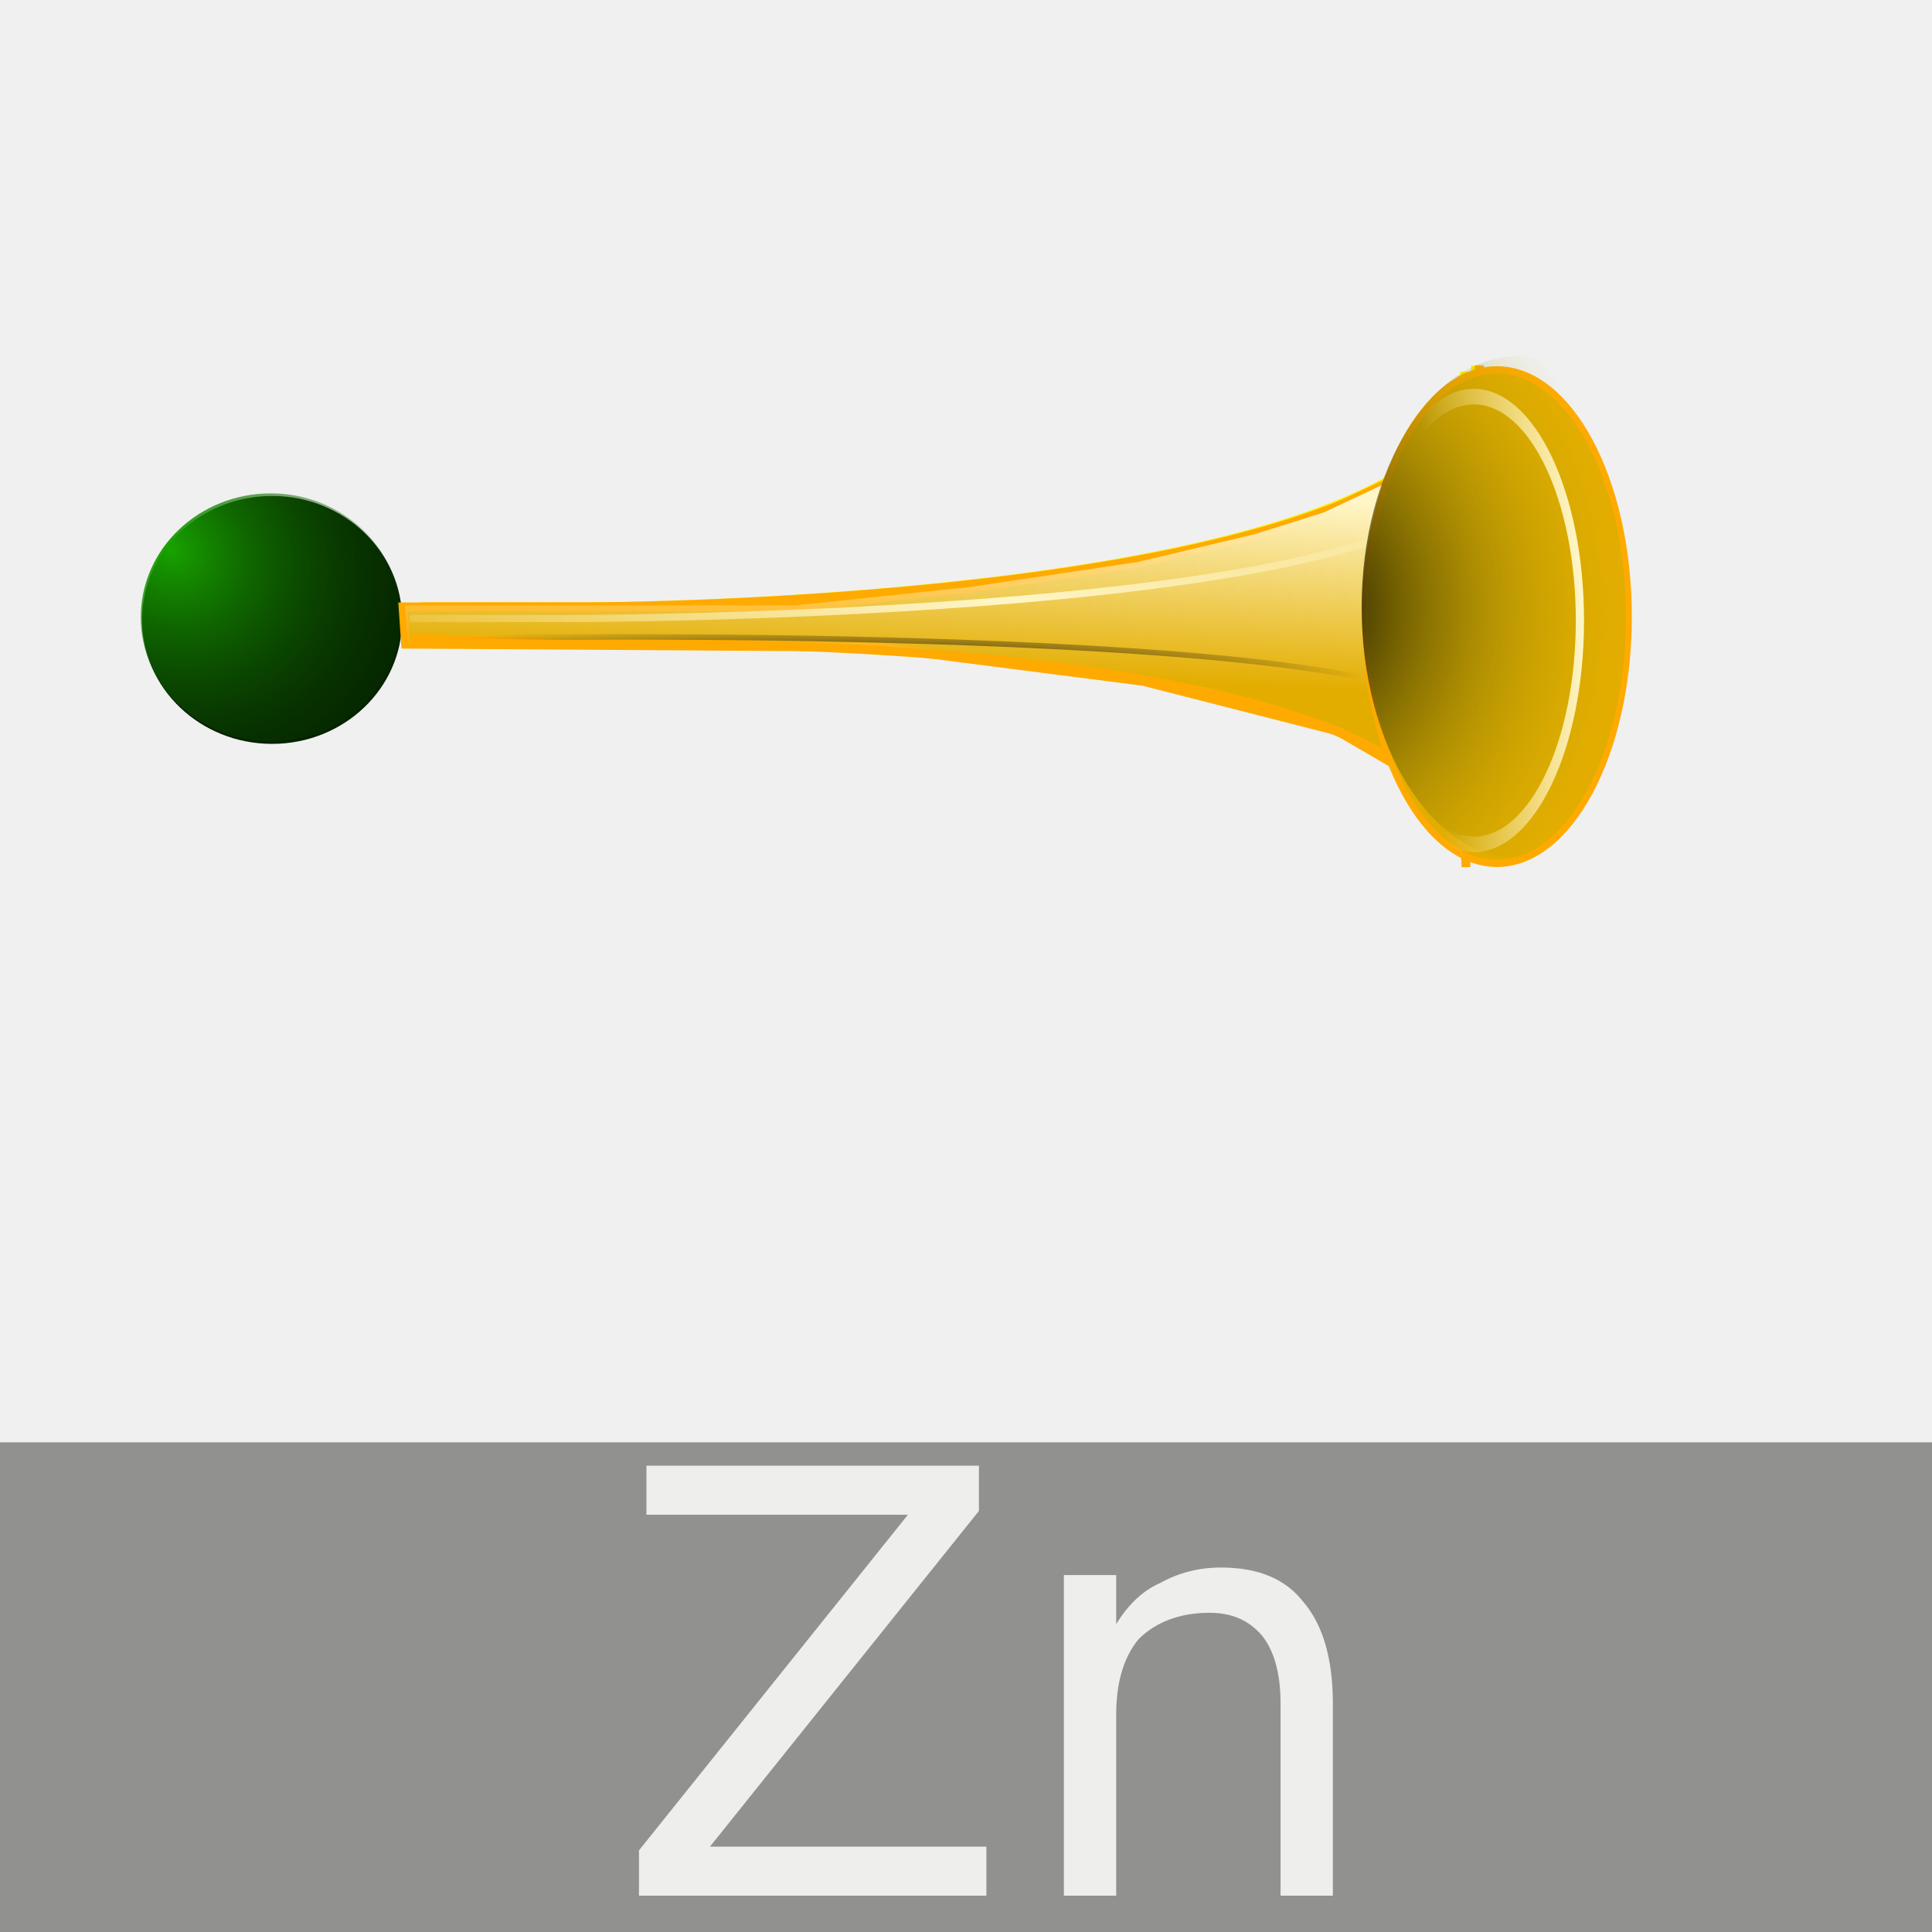
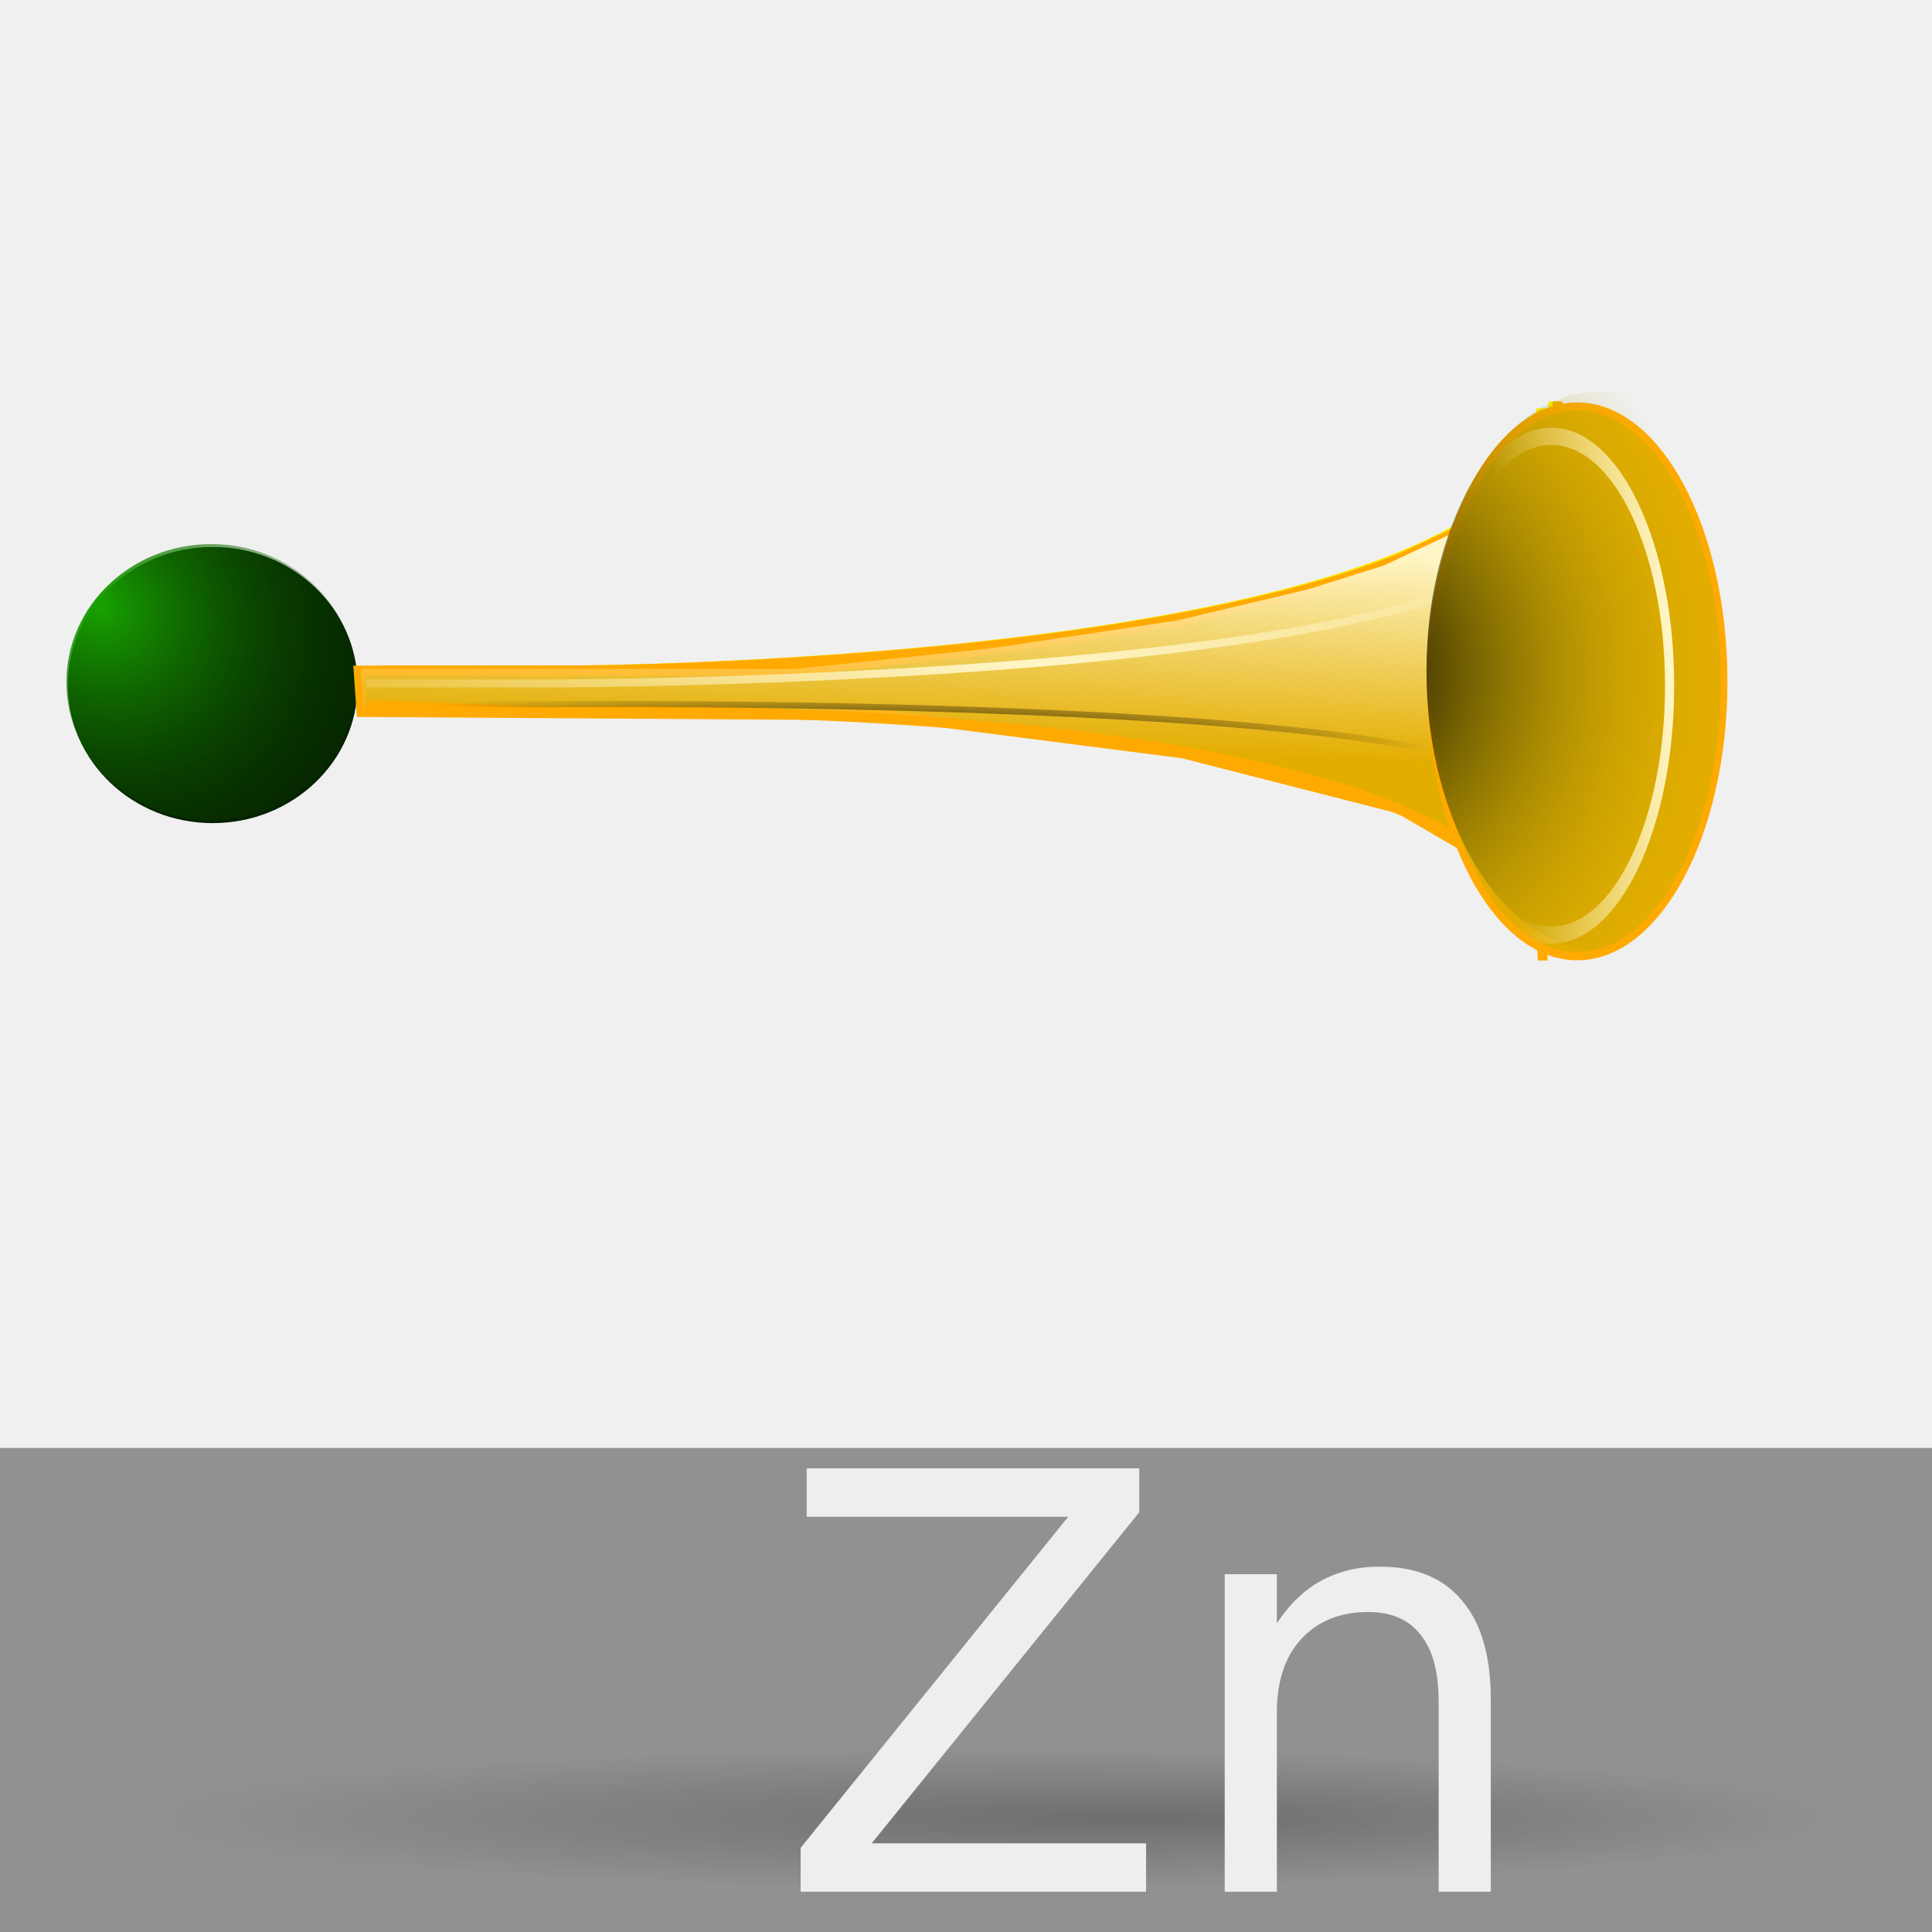
- <svg xmlns="http://www.w3.org/2000/svg" xmlns:xlink="http://www.w3.org/1999/xlink" width="40" height="40" id="svg2" version="1.0">
-   <defs id="defs4">
+ <svg xmlns="http://www.w3.org/2000/svg" xmlns:xlink="http://www.w3.org/1999/xlink" width="32px" height="32px" id="svg5151">
+   <defs id="defs5153">
+     <linearGradient id="linearGradient51022">
+       <stop style="stop-color:#18a300;stop-opacity:1;" offset="0" id="stop51024" />
+       <stop style="stop-color:#052200;stop-opacity:0;" offset="1" id="stop51026" />
+     </linearGradient>
+     <radialGradient xlink:href="#linearGradient51022" id="radialGradient51028" cx="22.896" cy="60.578" fx="22.896" fy="60.578" r="16.252" gradientTransform="matrix(1.867868,1.481332,-1.323117,1.594773,59.35984,-75.02362)" gradientUnits="userSpaceOnUse" />
+     <linearGradient id="linearGradient5110">
+       <stop style="stop-color:#fff6c8;stop-opacity:1;" offset="0" id="stop5112" />
+       <stop style="stop-color:#fff6c8;stop-opacity:0;" offset="1" id="stop5114" />
+     </linearGradient>
+     <linearGradient xlink:href="#linearGradient5110" id="linearGradient14842" gradientUnits="userSpaceOnUse" x1="24.563" y1="10.24" x2="24.399" y2="14.145" gradientTransform="matrix(0.8911894,0,0,0.8911894,-1.497461,-9.175934e-2)" />
+     <linearGradient id="linearGradient15817">
+       <stop style="stop-color:#fff6c8;stop-opacity:1;" offset="0" id="stop15819" />
+       <stop style="stop-color:#fff6c8;stop-opacity:0;" offset="1" id="stop15821" />
+     </linearGradient>
+     <radialGradient xlink:href="#linearGradient15817" id="radialGradient15823" cx="20.843" cy="19.249" fx="20.843" fy="19.249" r="11.03" gradientTransform="matrix(1.232055,-2.7774263e-2,3.0444536e-3,0.1350508,-8.660589,8.962741)" gradientUnits="userSpaceOnUse" />
    <linearGradient id="linearGradient16804">
      <stop style="stop-color:#000000;stop-opacity:1;" offset="0" id="stop16806" />
      <stop style="stop-color:#000000;stop-opacity:0;" offset="1" id="stop16808" />
    </linearGradient>
-     <linearGradient id="linearGradient15817">
-       <stop style="stop-color:#fff6c8;stop-opacity:1;" offset="0" id="stop15819" />
-       <stop style="stop-color:#fff6c8;stop-opacity:0;" offset="1" id="stop15821" />
+     <radialGradient xlink:href="#linearGradient16804" id="radialGradient16810" cx="17.393" cy="12.184" fx="17.393" fy="12.184" r="11.009" gradientTransform="matrix(0.8911894,0,0,7.859585e-2,-1.55316,11.33244)" gradientUnits="userSpaceOnUse" />
+     <linearGradient id="linearGradient38451">
+       <stop style="stop-color:#0d0b00;stop-opacity:1;" offset="0" id="stop38453" />
+       <stop style="stop-color:#b5ae07;stop-opacity:0;" offset="1" id="stop38455" />
    </linearGradient>
+     <radialGradient xlink:href="#linearGradient38451" id="radialGradient51044" gradientUnits="userSpaceOnUse" gradientTransform="matrix(2.727658,-3.7884357e-2,6.3442874e-2,2.203525,-164.0385,-80.65524)" cx="74.862" cy="70.302" fx="74.862" fy="70.302" r="26.982" />
    <linearGradient id="linearGradient7062">
      <stop style="stop-color:#fff6c8;stop-opacity:1;" offset="0" id="stop7064" />
      <stop style="stop-color:#fff6c8;stop-opacity:0;" offset="1" id="stop7066" />
    </linearGradient>
-     <linearGradient id="linearGradient5110">
-       <stop style="stop-color:#fff6c8;stop-opacity:1;" offset="0" id="stop5112" />
-       <stop style="stop-color:#fff6c8;stop-opacity:0;" offset="1" id="stop5114" />
-     </linearGradient>
-     <radialGradient xlink:href="#linearGradient3291" id="radialGradient2490" gradientUnits="userSpaceOnUse" gradientTransform="matrix(2.295788e-3,0,0,1.856081e-4,-0.254325,-6.52033)" cx="63.912" cy="115.709" fx="75.858" fy="115.709" r="63.912" />
-     <linearGradient id="linearGradient51022">
-       <stop style="stop-color:#18a300;stop-opacity:1;" offset="0" id="stop51024" />
-       <stop style="stop-color:#052200;stop-opacity:0;" offset="1" id="stop51026" />
-     </linearGradient>
-     <linearGradient id="linearGradient42119">
-       <stop style="stop-color:#fffee9;stop-opacity:1;" offset="0" id="stop42121" />
-       <stop style="stop-color:#000000;stop-opacity:0.2;" offset="1" id="stop42123" />
-     </linearGradient>
-     <linearGradient id="linearGradient38451">
-       <stop style="stop-color:#0d0b00;stop-opacity:1;" offset="0" id="stop38453" />
-       <stop style="stop-color:#b5ae07;stop-opacity:0;" offset="1" id="stop38455" />
-     </linearGradient>
+     <linearGradient xlink:href="#linearGradient7062" id="linearGradient7068" x1="130.859" y1="77.365" x2="81.342" y2="82.473" gradientUnits="userSpaceOnUse" />
    <linearGradient id="linearGradient3291">
      <stop style="stop-color:#000000;stop-opacity:1" offset="0" id="stop3293" />
      <stop style="stop-color:#000000;stop-opacity:0" offset="1" id="stop3295" />
    </linearGradient>
-     <radialGradient cx="63.912" cy="115.709" r="63.912" fx="75.858" fy="115.709" id="radialGradient2595" xlink:href="#linearGradient3291" gradientUnits="userSpaceOnUse" gradientTransform="matrix(0.20203,0,0,3.957923e-2,-12.13837,-3000.987)" />
-     <radialGradient xlink:href="#linearGradient38451" id="radialGradient38459" cx="71.667" cy="70.126" fx="71.667" fy="70.126" r="26.982" gradientTransform="matrix(1.532906,-0.12183,0.155006,1.409829,-51.99291,-19.69778)" gradientUnits="userSpaceOnUse" />
-     <radialGradient xlink:href="#linearGradient38451" id="radialGradient38465" gradientUnits="userSpaceOnUse" gradientTransform="matrix(1.532906,-0.12183,0.155006,1.409829,-123.1785,-90.35139)" cx="71.667" cy="70.126" fx="71.667" fy="70.126" r="26.982" />
-     <linearGradient xlink:href="#linearGradient42119" id="linearGradient46563" x1="62.012" y1="56.588" x2="63.59" y2="82.465" gradientUnits="userSpaceOnUse" spreadMethod="pad" />
-     <radialGradient xlink:href="#linearGradient38451" id="radialGradient47452" gradientUnits="userSpaceOnUse" gradientTransform="matrix(1.839959,-0.119453,0.186055,1.382321,-84.75039,-18.43196)" cx="71.667" cy="70.126" fx="71.667" fy="70.126" r="26.982" />
-     <linearGradient xlink:href="#linearGradient42119" id="linearGradient48359" gradientUnits="userSpaceOnUse" spreadMethod="pad" x1="62.012" y1="56.588" x2="63.59" y2="82.465" gradientTransform="translate(5.79897e-6,6.835663e-7)" />
-     <radialGradient xlink:href="#linearGradient38451" id="radialGradient48361" gradientUnits="userSpaceOnUse" gradientTransform="matrix(1.839959,-0.119453,0.186055,1.382321,-100.5222,-15.89051)" cx="71.667" cy="70.126" fx="71.667" fy="70.126" r="26.982" />
-     <radialGradient xlink:href="#linearGradient51022" id="radialGradient51028" cx="22.896" cy="60.578" fx="22.896" fy="60.578" r="16.252" gradientTransform="matrix(1.867868,1.481332,-1.323117,1.594773,59.35984,-75.02362)" gradientUnits="userSpaceOnUse" />
-     <radialGradient xlink:href="#linearGradient38451" id="radialGradient51044" gradientUnits="userSpaceOnUse" gradientTransform="matrix(2.727658,-3.7884357e-2,6.3442874e-2,2.203525,-164.0385,-80.65524)" cx="74.862" cy="70.302" fx="74.862" fy="70.302" r="26.982" />
-     <linearGradient xlink:href="#linearGradient7062" id="linearGradient7068" x1="130.859" y1="77.365" x2="81.342" y2="82.473" gradientUnits="userSpaceOnUse" />
-     <linearGradient xlink:href="#linearGradient5110" id="linearGradient14842" gradientUnits="userSpaceOnUse" x1="24.563" y1="10.24" x2="24.399" y2="14.145" />
-     <radialGradient xlink:href="#linearGradient15817" id="radialGradient15823" cx="20.843" cy="19.249" fx="20.843" fy="19.249" r="11.03" gradientTransform="matrix(1.382484,-3.1165388e-2,3.416169e-3,0.1515399,-8.037718,10.16002)" gradientUnits="userSpaceOnUse" />
-     <radialGradient xlink:href="#linearGradient16804" id="radialGradient16810" cx="17.393" cy="12.184" fx="17.393" fy="12.184" r="11.009" gradientTransform="matrix(1,0,0,8.8192083e-2,-6.25e-2,12.81904)" gradientUnits="userSpaceOnUse" />
+     <radialGradient cx="63.912" cy="115.709" r="63.912" fx="75.858" fy="115.709" id="radialGradient2595" xlink:href="#linearGradient3291" gradientUnits="userSpaceOnUse" gradientTransform="matrix(1,0,0,0.197802,0,92.82166)" />
  </defs>
  <g id="layer1">
-     <path style="opacity:1;fill:#052200;fill-opacity:1;fill-rule:evenodd;stroke:none;stroke-width:6.168;stroke-linecap:square;stroke-linejoin:round;stroke-miterlimit:4;stroke-dasharray:none;stroke-dashoffset:0;stroke-opacity:1" id="path49248" d="M 50.809 63.846 A 16.252 15.148 0 1 1  18.304,63.846 A 16.252 15.148 0 1 1  50.809 63.846 z" transform="matrix(0.165646,0,0,0.169426,-9.098355e-2,2.017539)" />
-     <path style="opacity:1;fill:url(#radialGradient51028);fill-opacity:1;fill-rule:evenodd;stroke:none;stroke-width:6.168;stroke-linecap:square;stroke-linejoin:round;stroke-miterlimit:4;stroke-dasharray:none;stroke-dashoffset:0;stroke-opacity:1" id="path50135" d="M 50.809 63.846 A 16.252 15.148 0 1 1  18.304,63.846 A 16.252 15.148 0 1 1  50.809 63.846 z" transform="matrix(0.165646,0,0,0.169426,-0.11712,1.964071)" />
-     <path style="fill:none;fill-opacity:0.75;fill-rule:evenodd;stroke:#faef00;stroke-width:0.186px;stroke-linecap:butt;stroke-linejoin:miter;stroke-opacity:1" d="M 30.55,7.564 C 30.603,12.566 12.045,12.566 12.045,12.566 L 8.676,12.566" id="path33131" />
-     <path style="fill:none;fill-opacity:0.75;fill-rule:evenodd;stroke:#faef00;stroke-width:0.184px;stroke-linecap:butt;stroke-linejoin:miter;stroke-opacity:1" d="M 30.498,17.826 C 30.498,12.695 12.163,13.208 12.163,13.208 L 8.675,13.08" id="path33133" />
-     <path style="fill:none;fill-opacity:1;fill-rule:evenodd;stroke:#faef00;stroke-width:0.184px;stroke-linecap:butt;stroke-linejoin:miter;stroke-opacity:1" d="M 30.577,17.826 C 30.577,12.695 12.242,13.208 12.242,13.208 L 8.755,13.08" id="path38469" />
-     <path style="fill:none;fill-opacity:0.75;fill-rule:evenodd;stroke:#faef00;stroke-width:0.186px;stroke-linecap:butt;stroke-linejoin:miter;stroke-opacity:1" d="M 30.325,7.692 C 30.379,12.694 11.821,12.694 11.821,12.694 L 8.451,12.694" id="path40275" />
-     <path style="fill:#e3ad00;fill-opacity:1;fill-rule:evenodd;stroke:#ffaa00;stroke-width:0.184px;stroke-linecap:butt;stroke-linejoin:miter;stroke-opacity:1" d="M 8.345,12.566 C 8.398,13.336 8.398,13.336 8.398,13.336 L 18.173,13.4 L 23.668,14.106 L 27.684,15.132 L 29.005,15.902 L 29.956,16.864 L 30.22,17.634 L 30.273,7.82 L 29.85,8.974 L 29.005,9.872 L 27.367,10.642 L 25.94,11.091 L 23.51,11.668 L 20.075,12.182 L 16.429,12.566 L 8.345,12.566 z " id="path40279" />
-     <path style="fill:none;fill-opacity:1;fill-rule:evenodd;stroke:#ffaa00;stroke-width:0.186px;stroke-linecap:butt;stroke-linejoin:miter;stroke-opacity:1" d="M 30.629,7.564 C 30.683,12.566 12.124,12.566 12.124,12.566 L 8.755,12.566" id="path38467" />
-     <path style="fill:url(#linearGradient14842);fill-opacity:1;fill-rule:evenodd;stroke:none;stroke-width:1px;stroke-linecap:butt;stroke-linejoin:miter;stroke-opacity:1" d="M 8.385,12.534 C 8.438,13.304 8.438,13.304 8.438,13.304 L 18.213,13.368 L 23.708,14.074 L 27.724,15.1 L 29.045,15.87 L 29.996,16.832 L 30.26,17.602 L 30.313,7.788 L 29.89,8.942 L 29.045,9.84 L 27.407,10.61 L 25.98,11.059 L 23.549,11.636 L 20.115,12.149 L 16.469,12.534 L 8.385,12.534 z " id="path33135" />
-     <path style="fill:none;fill-opacity:1;fill-rule:evenodd;stroke:url(#radialGradient15823);stroke-width:0.148px;stroke-linecap:butt;stroke-linejoin:miter;stroke-opacity:1" d="M 30.392,9.611 C 30.445,12.806 11.856,12.806 11.856,12.806 L 8.481,12.806" id="path40281" />
-     <path style="fill:none;fill-opacity:1;fill-rule:evenodd;stroke:#ffaa00;stroke-width:0.184px;stroke-linecap:butt;stroke-linejoin:miter;stroke-opacity:1" d="M 30.352,17.954 C 30.352,12.823 12.017,13.336 12.017,13.336 L 8.53,13.208" id="path40283" />
-     <path style="fill:none;fill-opacity:0.75;fill-rule:evenodd;stroke:url(#radialGradient16810);stroke-width:0.114px;stroke-linecap:butt;stroke-linejoin:miter;stroke-opacity:1" d="M 30.058,14.958 C 30.058,12.994 11.664,13.191 11.664,13.191 L 8.166,13.141" id="path40277" />
-     <path style="opacity:1;fill:#e3ad00;fill-opacity:1;fill-rule:evenodd;stroke:#ffaa00;stroke-width:1.168;stroke-linecap:square;stroke-linejoin:miter;stroke-miterlimit:4;stroke-dasharray:none;stroke-dashoffset:0;stroke-opacity:1" id="path38461" d="M 121.183 71.42 A 26.982 39.132 0 1 1  67.219,71.42 A 26.982 39.132 0 1 1  121.183 71.42 z" transform="matrix(0.101249,0,0,0.130521,21.4564,3.444713)" />
-     <path style="opacity:1;fill:url(#radialGradient51044);fill-opacity:1;fill-rule:evenodd;stroke:none;stroke-width:1.168;stroke-linecap:square;stroke-linejoin:miter;stroke-miterlimit:4;stroke-dasharray:none;stroke-dashoffset:0;stroke-opacity:1" id="path38463" d="M 129.231 71.42 A 35.03 39.132 0 1 1  59.171,71.42 A 35.03 39.132 0 1 1  129.231 71.42 z" transform="matrix(9.217201e-2,0,0,0.132716,22.73816,3.092126)" />
-     <g id="g2477" transform="matrix(4.949757,0,0,4.997622,1.009723,-0.928693)">
-       <path d="M 10.957,1.02 L 10.957,-1.775 L 10.957,1.02 z " style="fill:white;fill-opacity:0.757;fill-rule:nonzero;stroke:none;stroke-width:0.5;stroke-linecap:round;stroke-linejoin:round;stroke-miterlimit:4;stroke-dasharray:none;stroke-dashoffset:4;stroke-opacity:1" id="path2276" />
-       <rect style="opacity:1;fill:none;fill-opacity:1;fill-rule:evenodd;stroke:none;stroke-width:0.199;stroke-linecap:square;stroke-linejoin:round;stroke-miterlimit:4;stroke-dasharray:none;stroke-dashoffset:0;stroke-opacity:1" id="rect2492" width="8.075" height="7.998" x="-0.207" y="0.172" />
-       <path d="M 7.512,7.715 C 7.512,7.878 5.902,8.011 3.917,8.011 C 1.931,8.011 0.322,7.878 0.322,7.715 C 0.322,7.551 1.931,7.419 3.917,7.419 C 5.902,7.419 7.512,7.551 7.512,7.715 L 7.512,7.715 z " style="opacity:0.381;fill:url(#radialGradient2490);fill-opacity:1;fill-rule:nonzero;stroke:none;stroke-width:0;stroke-linecap:round;stroke-linejoin:round;stroke-miterlimit:4;stroke-dasharray:none;stroke-dashoffset:4;stroke-opacity:1" id="path2593" />
-       <rect width="8.116" height="2.03" x="-0.227" y="6.161" style="opacity:0.612;fill:#555753;fill-opacity:1;fill-rule:nonzero;stroke:none;stroke-width:0.7;stroke-linecap:round;stroke-linejoin:miter;stroke-miterlimit:4;stroke-dasharray:none;stroke-opacity:1" id="rect1951" />
-       <text x="2.361" y="8.039" style="font-size:2.435px;font-style:normal;font-weight:normal;fill:#eeeeec;fill-opacity:1;stroke:none;stroke-width:1px;stroke-linecap:butt;stroke-linejoin:miter;stroke-opacity:1;font-family:Bitstream Vera Sans" id="text2840" xml:space="preserve">
-         <tspan x="2.361" y="8.039" id="tspan2842">Zn</tspan>
+     <g id="g5163" transform="matrix(0.8013253,0,0,0.8013253,1.5741608e-3,-5.6826373e-2)">
+       <path d="M 127.824,115.709 C 127.824,122.691 99.21,128.351 63.912,128.351 C 28.614,128.351 4.3227263e-15,122.691 0,115.709 C -4.3227263e-15,108.727 28.614,103.067 63.912,103.067 C 99.21,103.067 127.824,108.727 127.824,115.709 L 127.824,115.709 z " transform="matrix(0.2772262,0,0,0.1155117,2.70576,24.29338)" style="opacity:0.381;fill:url(#radialGradient2595);fill-opacity:1;fill-rule:nonzero;stroke:none;stroke-width:0;stroke-linecap:round;stroke-linejoin:round;stroke-miterlimit:4;stroke-dasharray:none;stroke-dashoffset:4;stroke-opacity:1" id="path2593" />
+       <path d="M 10.957,1.02 L 10.957,-1.775 L 10.957,1.02 z " style="fill:#ffffff;fill-opacity:0.757;fill-rule:nonzero;stroke:none;stroke-width:0.5;stroke-linecap:round;stroke-linejoin:round;stroke-miterlimit:4;stroke-dasharray:none;stroke-dashoffset:4;stroke-opacity:1" id="path2276" />
+       <rect width="40.002" height="10.005" x="-0.002" y="30" style="opacity:0.612;fill:#555753;fill-opacity:1;fill-rule:nonzero;stroke:none;stroke-width:0.7;stroke-linecap:round;stroke-linejoin:miter;stroke-miterlimit:4;stroke-dasharray:none;stroke-opacity:1" id="rect1951" />
+       <text x="16" y="39.168" style="font-size:12px;font-style:normal;font-weight:normal;fill:#eeeeec;fill-opacity:1;stroke:none;stroke-width:1px;stroke-linecap:butt;stroke-linejoin:miter;stroke-opacity:1;font-family:Bitstream Vera Sans" id="text2840" xml:space="preserve">
+         <tspan x="16" y="39.168" id="tspan2842">Zn</tspan>
      </text>
    </g>
-     <path transform="matrix(6.2712299e-2,0,0,0.1184413,24.606,4.387763)" d="M 129.231 71.42 A 35.03 39.132 0 1 1  59.171,71.42 A 35.03 39.132 0 1 1  129.231 71.42 z" id="path5120" style="opacity:1;fill:none;fill-opacity:1;fill-rule:evenodd;stroke:url(#linearGradient7068);stroke-width:2.712;stroke-linecap:square;stroke-linejoin:miter;stroke-miterlimit:4;stroke-dasharray:none;stroke-dashoffset:0;stroke-opacity:1" />
+     <path style="opacity:1;fill:#052200;fill-opacity:1;fill-rule:evenodd;stroke:none;stroke-width:6.168;stroke-linecap:square;stroke-linejoin:round;stroke-miterlimit:4;stroke-dasharray:none;stroke-dashoffset:0;stroke-opacity:1" id="path49248" d="M 50.809 63.846 A 16.252 15.148 0 1 1  18.304,63.846 A 16.252 15.148 0 1 1  50.809 63.846 z" transform="matrix(0.147622,0,0,0.1509907,-1.578544,1.70625)" />
+     <path style="opacity:1;fill:url(#radialGradient51028);fill-opacity:1;fill-rule:evenodd;stroke:none;stroke-width:6.168;stroke-linecap:square;stroke-linejoin:round;stroke-miterlimit:4;stroke-dasharray:none;stroke-dashoffset:0;stroke-opacity:1" id="path50135" d="M 50.809 63.846 A 16.252 15.148 0 1 1  18.304,63.846 A 16.252 15.148 0 1 1  50.809 63.846 z" transform="matrix(0.147622,0,0,0.1509907,-1.601837,1.6586)" />
+     <path style="fill:none;fill-opacity:0.75;fill-rule:evenodd;stroke:#faef00;stroke-width:0.165px;stroke-linecap:butt;stroke-linejoin:miter;stroke-opacity:1" d="M 25.728,6.649 C 25.776,11.107 9.237,11.107 9.237,11.107 L 6.234,11.107" id="path33131" />
+     <path style="fill:none;fill-opacity:0.75;fill-rule:evenodd;stroke:#faef00;stroke-width:0.164px;stroke-linecap:butt;stroke-linejoin:miter;stroke-opacity:1" d="M 25.682,15.795 C 25.682,11.222 9.342,11.679 9.342,11.679 L 6.234,11.565" id="path33133" />
+     <path style="fill:none;fill-opacity:1;fill-rule:evenodd;stroke:#faef00;stroke-width:0.164px;stroke-linecap:butt;stroke-linejoin:miter;stroke-opacity:1" d="M 25.752,15.795 C 25.752,11.222 9.412,11.679 9.412,11.679 L 6.305,11.565" id="path38469" />
+     <path style="fill:none;fill-opacity:0.75;fill-rule:evenodd;stroke:#faef00;stroke-width:0.165px;stroke-linecap:butt;stroke-linejoin:miter;stroke-opacity:1" d="M 25.528,6.763 C 25.576,11.221 9.037,11.221 9.037,11.221 L 6.034,11.221" id="path40275" />
+     <path style="fill:#e3ad00;fill-opacity:1;fill-rule:evenodd;stroke:#ffaa00;stroke-width:0.164px;stroke-linecap:butt;stroke-linejoin:miter;stroke-opacity:1" d="M 5.94,11.107 C 5.987,11.793 5.987,11.793 5.987,11.793 L 14.698,11.85 L 19.595,12.479 L 23.174,13.394 L 24.351,14.08 L 25.199,14.937 L 25.434,15.623 L 25.482,6.877 L 25.105,7.906 L 24.351,8.706 L 22.892,9.392 L 21.62,9.793 L 19.454,10.307 L 16.393,10.764 L 13.144,11.107 L 5.94,11.107 z " id="path40279" />
+     <path style="fill:none;fill-opacity:1;fill-rule:evenodd;stroke:#ffaa00;stroke-width:0.165px;stroke-linecap:butt;stroke-linejoin:miter;stroke-opacity:1" d="M 25.799,6.649 C 25.847,11.107 9.308,11.107 9.308,11.107 L 6.305,11.107" id="path38467" />
+     <path style="fill:url(#linearGradient14842);fill-opacity:1;fill-rule:evenodd;stroke:none;stroke-width:1px;stroke-linecap:butt;stroke-linejoin:miter;stroke-opacity:1" d="M 5.975,11.079 C 6.022,11.765 6.022,11.765 6.022,11.765 L 14.734,11.822 L 19.631,12.451 L 23.21,13.365 L 24.387,14.051 L 25.234,14.909 L 25.47,15.595 L 25.517,6.849 L 25.14,7.878 L 24.387,8.678 L 22.927,9.364 L 21.656,9.764 L 19.489,10.278 L 16.429,10.736 L 13.18,11.079 L 5.975,11.079 z " id="path33135" />
+     <path style="fill:none;fill-opacity:1;fill-rule:evenodd;stroke:url(#radialGradient15823);stroke-width:0.132px;stroke-linecap:butt;stroke-linejoin:miter;stroke-opacity:1" d="M 25.587,8.473 C 25.635,11.321 9.068,11.321 9.068,11.321 L 6.06,11.321" id="path40281" />
+     <path style="fill:none;fill-opacity:1;fill-rule:evenodd;stroke:#ffaa00;stroke-width:0.164px;stroke-linecap:butt;stroke-linejoin:miter;stroke-opacity:1" d="M 25.552,15.909 C 25.552,11.336 9.212,11.793 9.212,11.793 L 6.104,11.679" id="path40283" />
+     <path style="fill:none;fill-opacity:0.75;fill-rule:evenodd;stroke:url(#radialGradient16810);stroke-width:0.102px;stroke-linecap:butt;stroke-linejoin:miter;stroke-opacity:1" d="M 25.29,13.239 C 25.29,11.489 8.898,11.664 8.898,11.664 L 5.78,11.62" id="path40277" />
+     <path style="opacity:1;fill:#e3ad00;fill-opacity:1;fill-rule:evenodd;stroke:#ffaa00;stroke-width:1.168;stroke-linecap:square;stroke-linejoin:miter;stroke-miterlimit:4;stroke-dasharray:none;stroke-dashoffset:0;stroke-opacity:1" id="path38461" d="M 121.183 71.42 A 26.982 39.132 0 1 1  67.219,71.42 A 26.982 39.132 0 1 1  121.183 71.42 z" transform="matrix(9.023204e-2,0,0,0.1163189,17.62426,2.978133)" />
+     <path style="opacity:1;fill:url(#radialGradient51044);fill-opacity:1;fill-rule:evenodd;stroke:none;stroke-width:1.168;stroke-linecap:square;stroke-linejoin:miter;stroke-miterlimit:4;stroke-dasharray:none;stroke-dashoffset:0;stroke-opacity:1" id="path38463" d="M 129.231 71.42 A 35.03 39.132 0 1 1  59.171,71.42 A 35.03 39.132 0 1 1  129.231 71.42 z" transform="matrix(8.2142722e-2,0,0,0.1182751,18.76655,2.663911)" />
+     <path transform="matrix(5.5888539e-2,0,0,0.1055536,20.43115,3.818569)" d="M 129.231 71.42 A 35.03 39.132 0 1 1  59.171,71.42 A 35.03 39.132 0 1 1  129.231 71.42 z" id="path5120" style="opacity:1;fill:none;fill-opacity:1;fill-rule:evenodd;stroke:url(#linearGradient7068);stroke-width:2.712;stroke-linecap:square;stroke-linejoin:miter;stroke-miterlimit:4;stroke-dasharray:none;stroke-dashoffset:0;stroke-opacity:1" />
  </g>
</svg>
